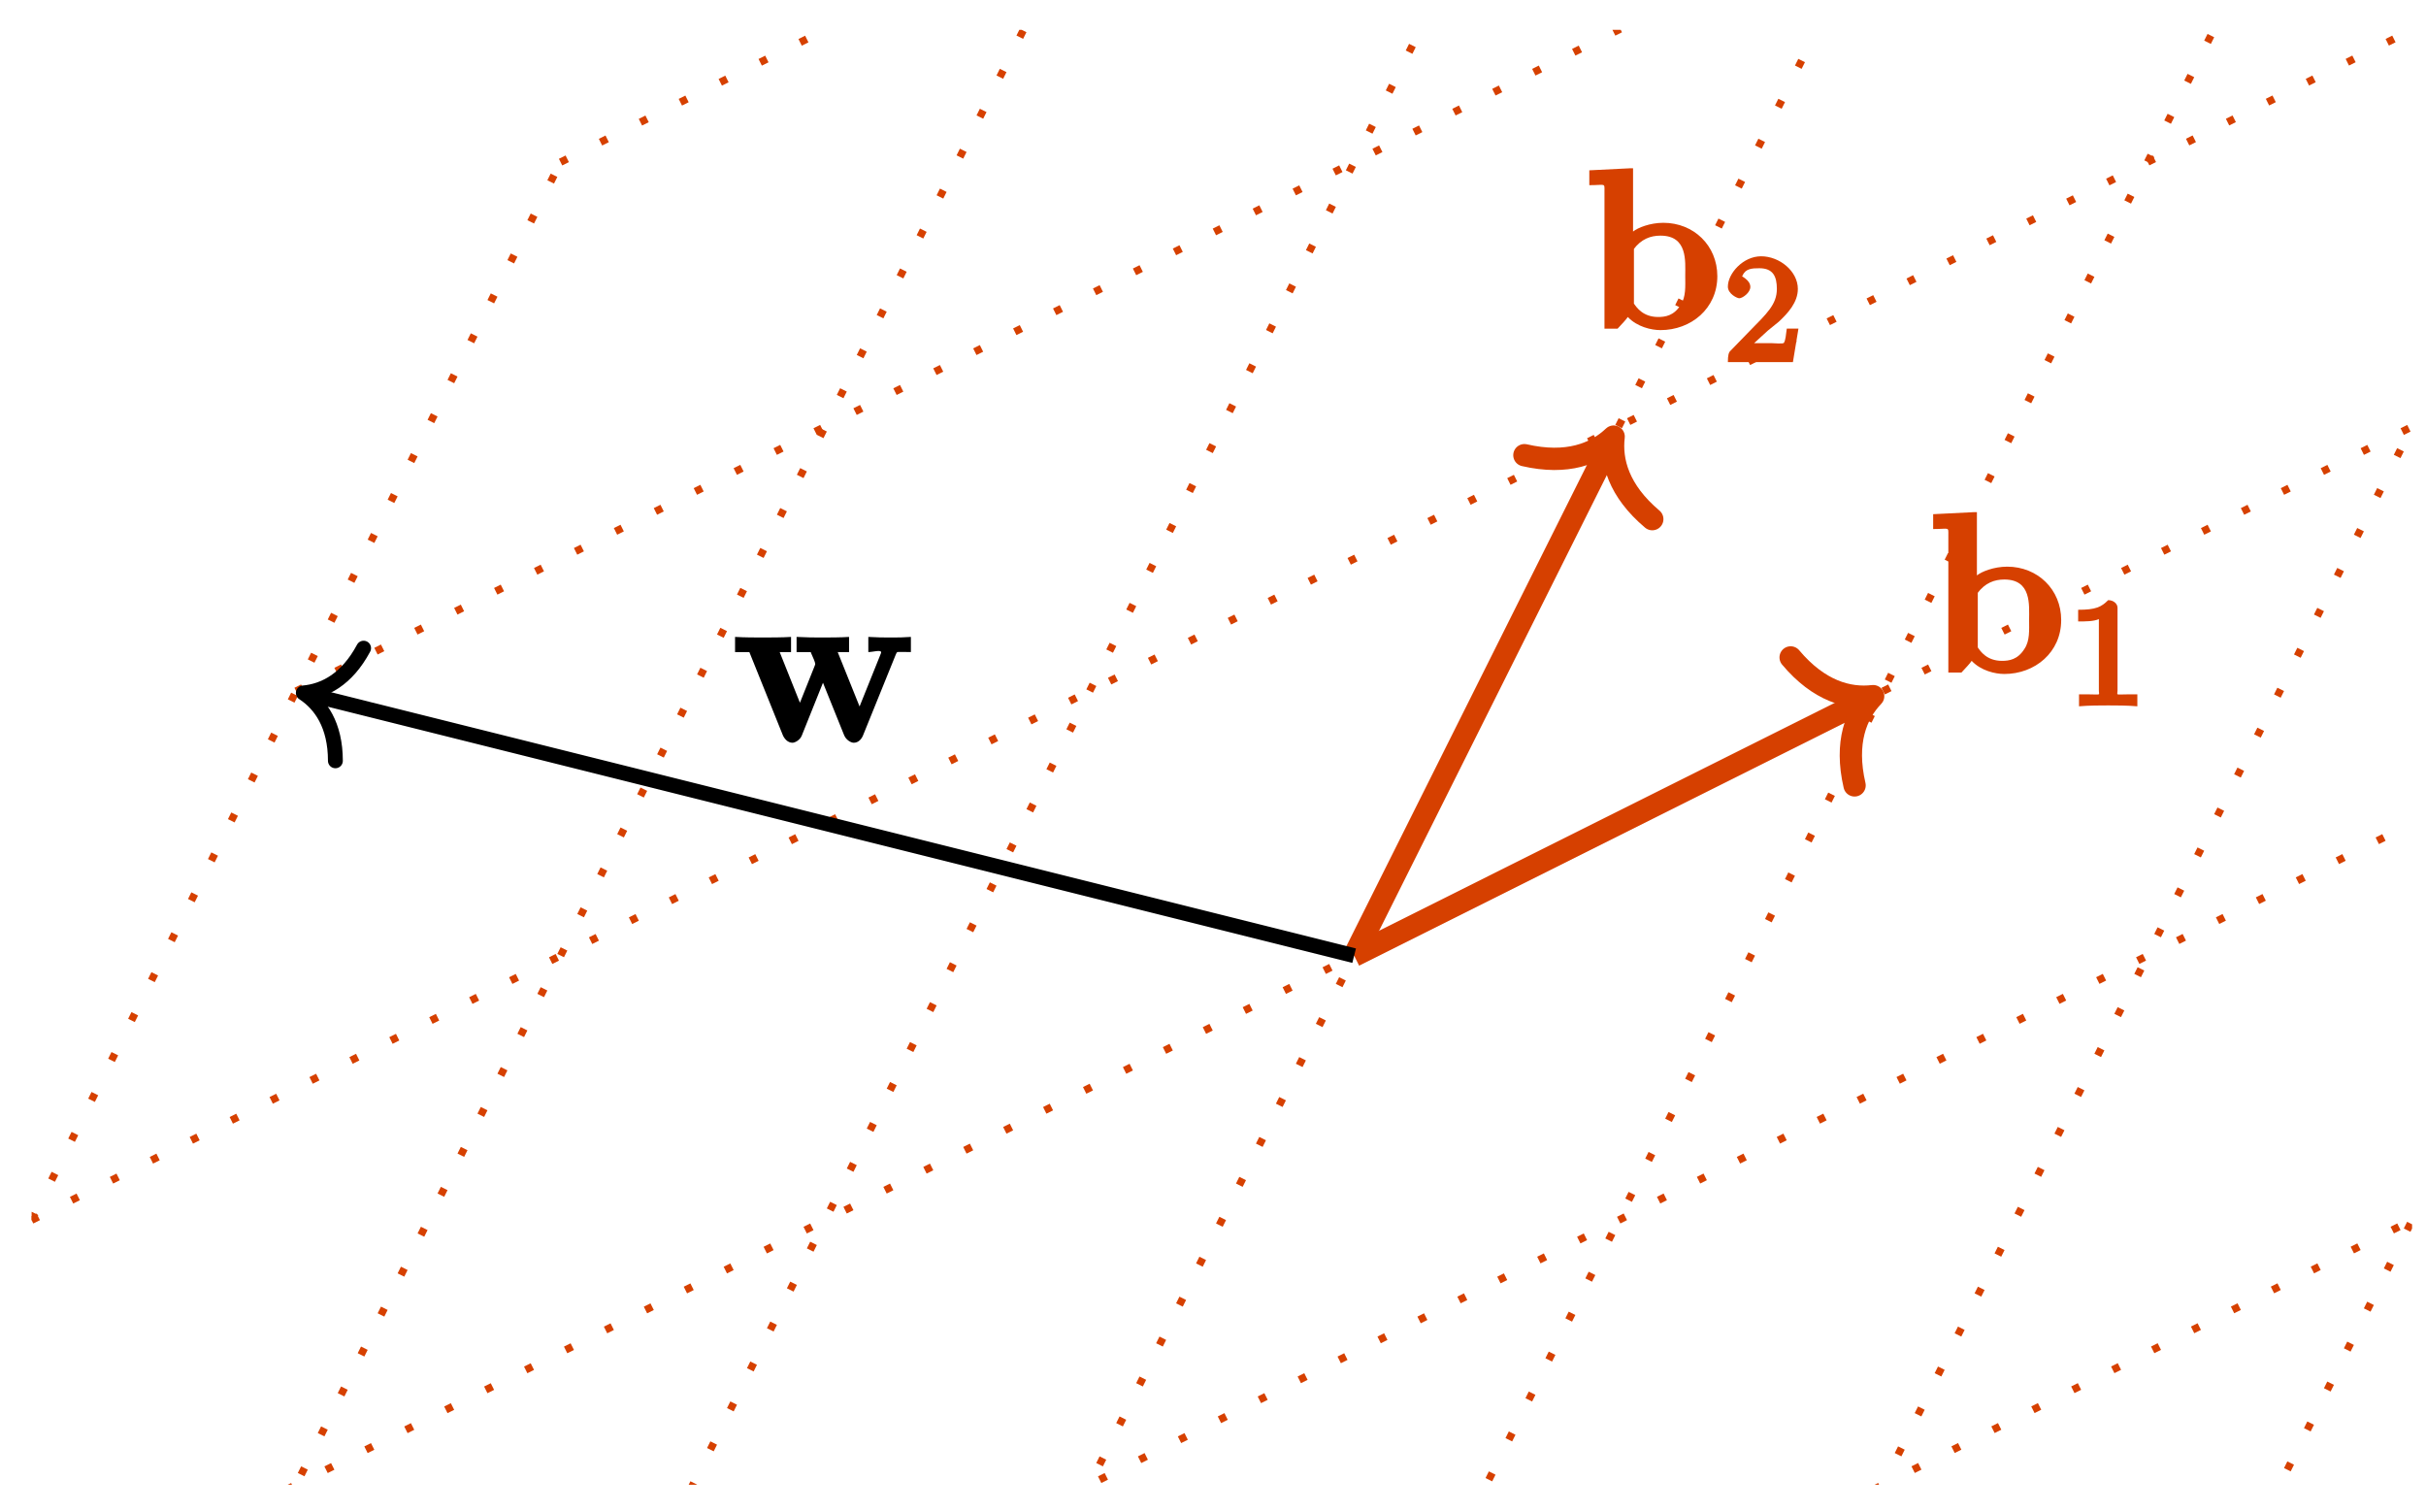
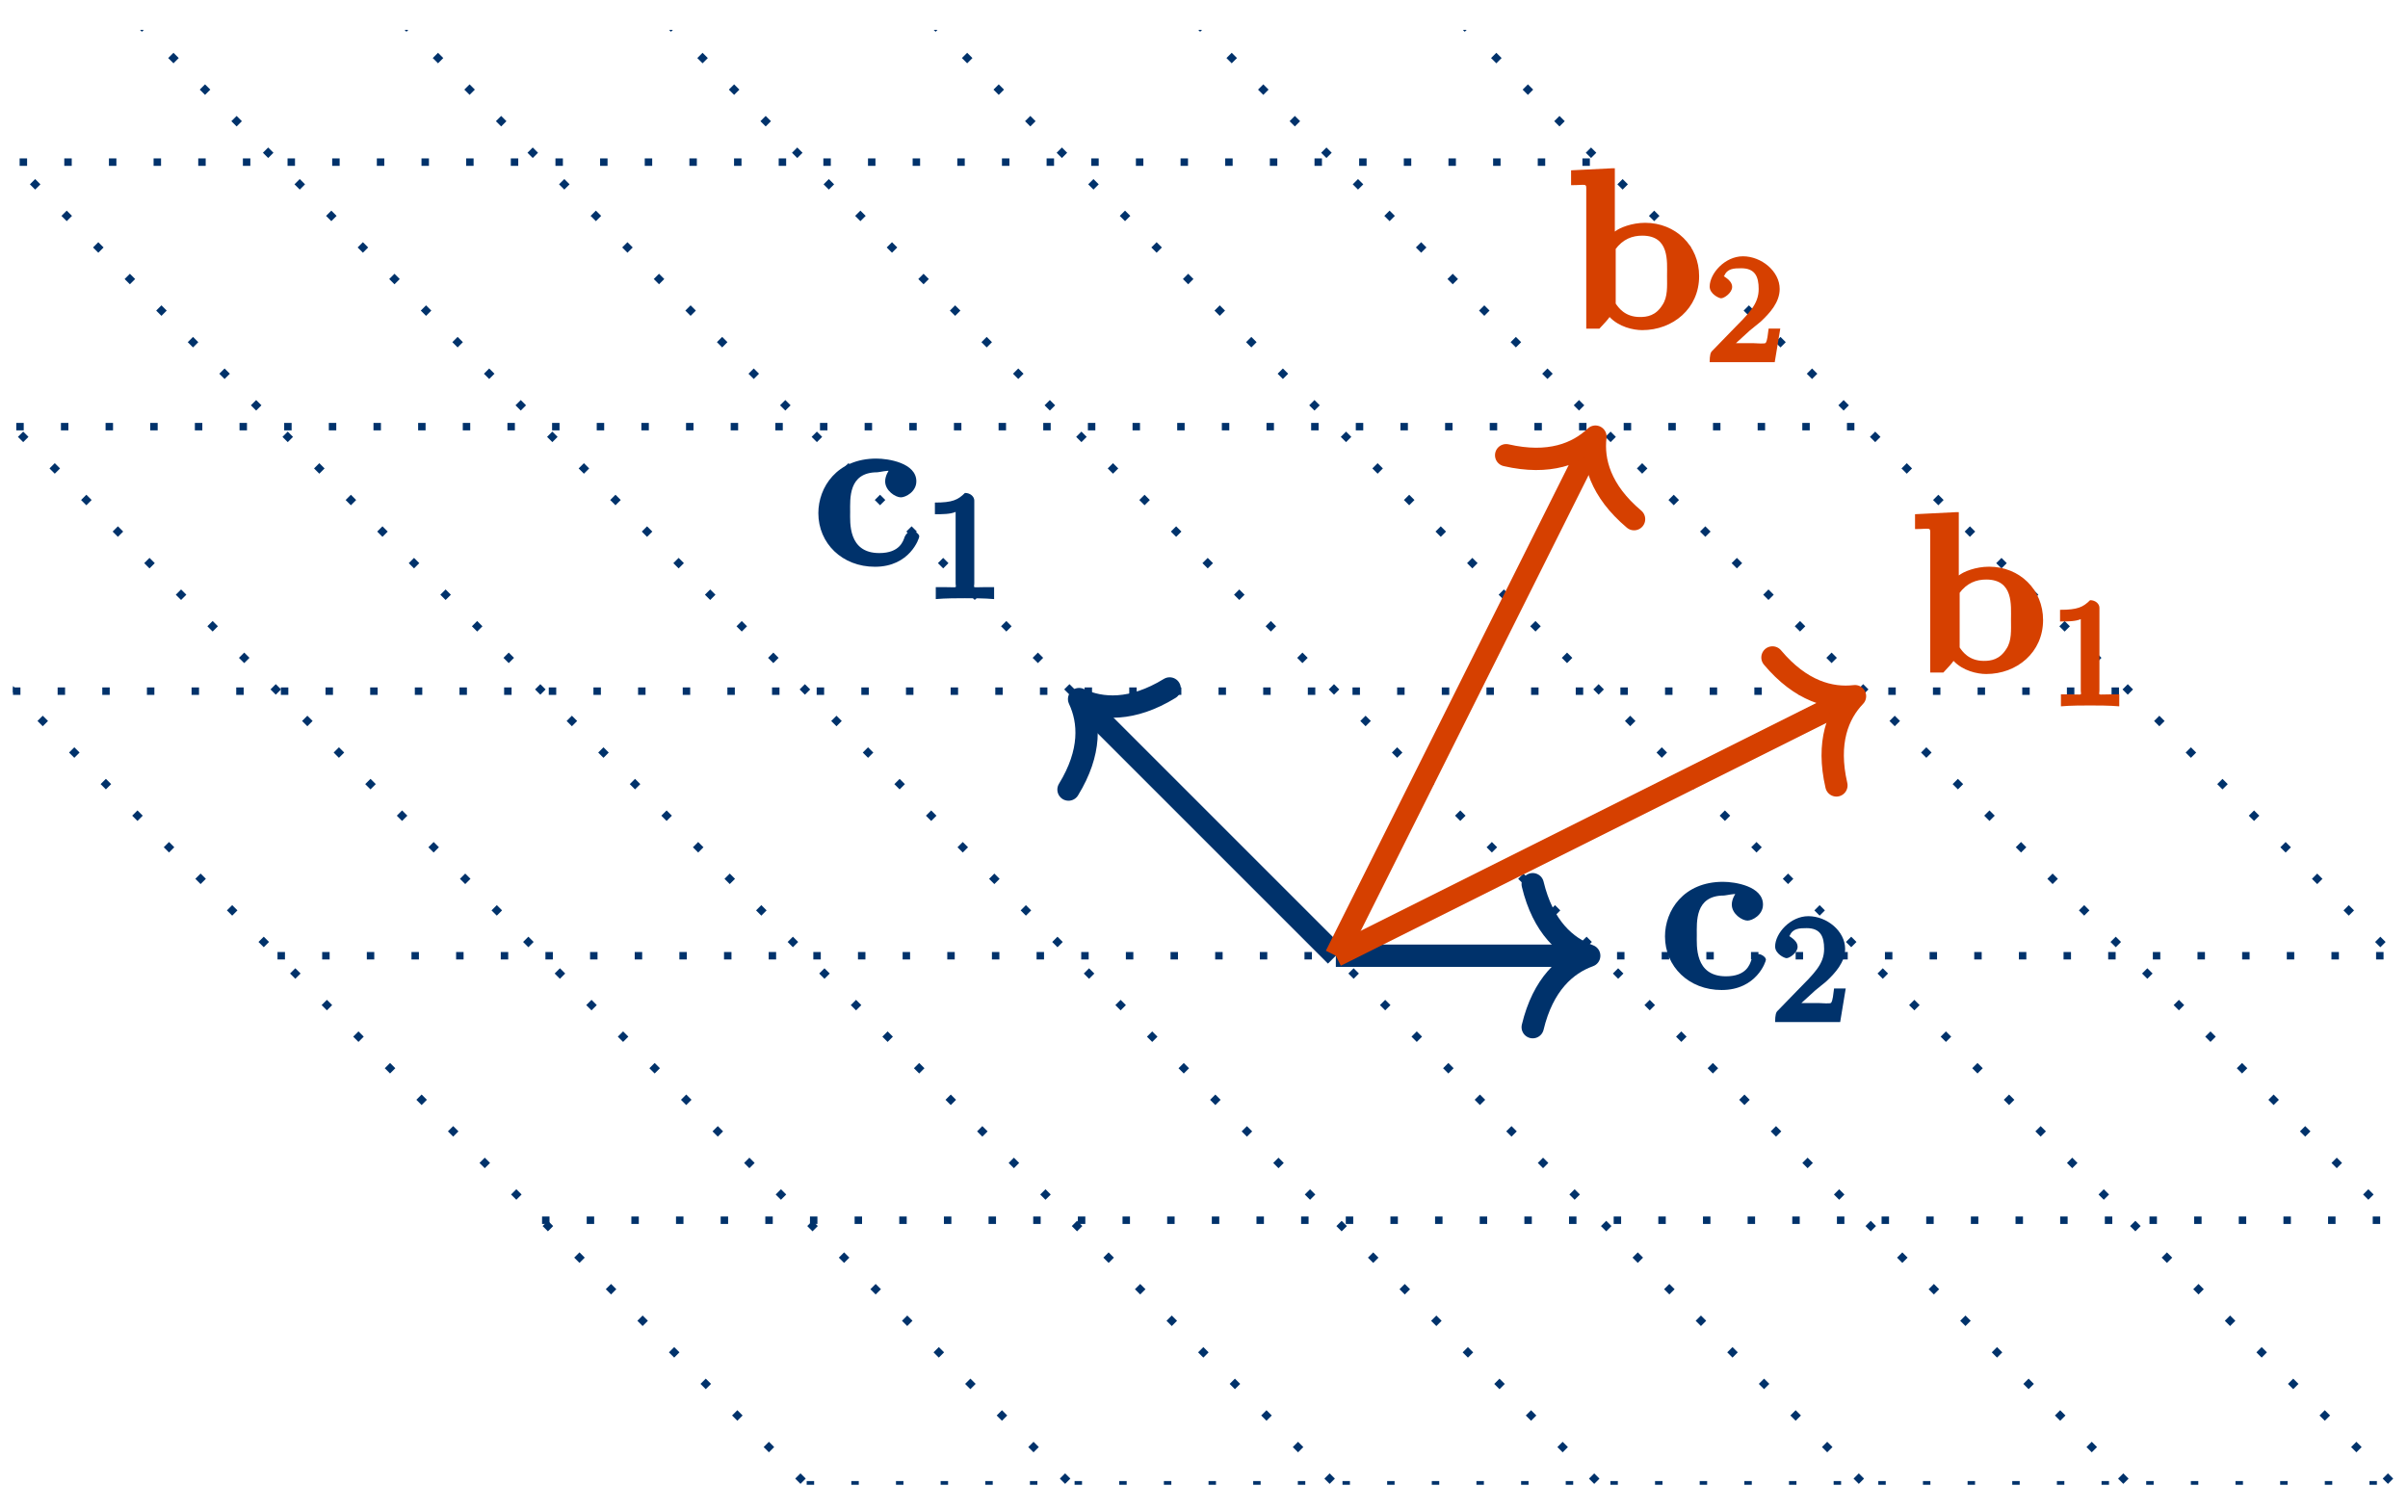
- <svg xmlns="http://www.w3.org/2000/svg" xmlns:xlink="http://www.w3.org/1999/xlink" width="130pt" height="81pt" viewBox="0 0 130 81" version="1.1">
+ <svg xmlns="http://www.w3.org/2000/svg" xmlns:xlink="http://www.w3.org/1999/xlink" width="129pt" height="81pt" viewBox="0 0 129 81" version="1.1">
  <defs>
    <g>
      <symbol overflow="visible" id="glyph0-0">
        <path style="stroke:none;" d="" />
      </symbol>
      <symbol overflow="visible" id="glyph0-1">
-         <path style="stroke:none;" d="M 2.484 -8.594 L 0.281 -8.484 L 0.281 -7.688 C 1.156 -7.688 1.094 -7.828 1.094 -7.359 L 1.094 0 L 1.797 0 C 2.047 -0.266 2.25 -0.484 2.344 -0.625 C 2.844 -0.094 3.609 0.078 4.094 0.078 C 5.734 0.078 7.141 -1.078 7.141 -2.812 C 7.141 -4.453 5.875 -5.672 4.25 -5.672 C 3.531 -5.672 2.875 -5.406 2.625 -5.203 L 2.625 -8.594 Z M 2.641 -4.234 C 3.062 -4.812 3.578 -4.984 4.094 -4.984 C 5.562 -4.984 5.422 -3.609 5.422 -2.828 C 5.422 -2.281 5.469 -1.703 5.172 -1.266 C 4.812 -0.688 4.344 -0.625 3.969 -0.625 C 3.156 -0.625 2.812 -1.141 2.672 -1.344 L 2.672 -4.297 Z M 2.641 -4.234 " />
+         <path style="stroke:none;" d="M 5.719 -1.547 C 5.719 -1.688 5.469 -1.844 5.344 -1.844 C 5.156 -1.844 5 -1.672 4.938 -1.531 C 4.859 -1.297 4.672 -0.656 3.578 -0.656 C 1.891 -0.656 2.016 -2.312 2.016 -2.859 C 2.016 -3.562 1.906 -4.984 3.469 -4.984 C 3.547 -4.984 4.109 -5.109 4.109 -5.047 C 4.109 -5.031 4.141 -5.125 4.109 -5.109 C 4.078 -5.078 3.891 -4.797 3.891 -4.5 C 3.891 -4 4.438 -3.641 4.734 -3.641 C 4.984 -3.641 5.562 -3.938 5.562 -4.5 C 5.562 -5.484 4.062 -5.719 3.422 -5.719 C 1.297 -5.719 0.312 -4.172 0.312 -2.797 C 0.312 -1.172 1.594 0.078 3.344 0.078 C 5.219 0.078 5.719 -1.453 5.719 -1.547 Z M 5.719 -1.547 " />
      </symbol>
      <symbol overflow="visible" id="glyph0-2">
-         <path style="stroke:none;" d="M 8.734 -4.656 C 8.828 -4.859 8.719 -4.797 9.547 -4.797 L 9.547 -5.609 C 9.078 -5.578 8.922 -5.578 8.484 -5.578 C 8 -5.578 7.844 -5.578 7.266 -5.609 L 7.266 -4.797 C 7.516 -4.797 7.953 -4.938 7.953 -4.781 C 7.953 -4.766 7.953 -4.75 7.906 -4.641 L 6.656 -1.531 L 6.938 -1.531 L 5.625 -4.797 L 6.234 -4.797 L 6.234 -5.609 C 5.828 -5.578 5.109 -5.578 4.797 -5.578 C 4.188 -5.578 4.156 -5.578 3.422 -5.609 L 3.422 -4.797 L 4.188 -4.797 C 4.156 -4.844 4.219 -4.688 4.359 -4.375 C 4.344 -4.406 4.422 -4.219 4.422 -4.156 C 4.422 -4.141 4.391 -4.047 4.375 -4.016 L 3.469 -1.75 L 3.734 -1.75 L 2.516 -4.797 L 3.125 -4.797 L 3.125 -5.609 C 2.719 -5.578 1.906 -5.578 1.594 -5.578 C 1.203 -5.578 0.641 -5.578 0.125 -5.609 L 0.125 -4.797 L 0.891 -4.797 L 2.672 -0.375 C 2.75 -0.172 2.938 0.062 3.203 0.062 C 3.328 0.062 3.609 -0.078 3.703 -0.328 L 4.969 -3.484 L 4.703 -3.484 L 5.969 -0.344 C 6.078 -0.078 6.344 0.062 6.484 0.062 C 6.75 0.062 6.922 -0.156 7 -0.375 Z M 8.734 -4.656 " />
+         <path style="stroke:none;" d="M 2.484 -8.594 L 0.281 -8.484 L 0.281 -7.688 C 1.156 -7.688 1.094 -7.828 1.094 -7.359 L 1.094 0 L 1.797 0 C 2.047 -0.266 2.25 -0.484 2.344 -0.625 C 2.844 -0.094 3.609 0.078 4.094 0.078 C 5.734 0.078 7.141 -1.078 7.141 -2.812 C 7.141 -4.453 5.875 -5.672 4.25 -5.672 C 3.531 -5.672 2.875 -5.406 2.625 -5.203 L 2.625 -8.594 Z M 2.641 -4.234 C 3.062 -4.812 3.578 -4.984 4.094 -4.984 C 5.562 -4.984 5.422 -3.609 5.422 -2.828 C 5.422 -2.281 5.469 -1.703 5.172 -1.266 C 4.812 -0.688 4.344 -0.625 3.969 -0.625 C 3.156 -0.625 2.812 -1.141 2.672 -1.344 L 2.672 -4.297 Z M 2.641 -4.234 " />
      </symbol>
      <symbol overflow="visible" id="glyph1-0">
        <path style="stroke:none;" d="" />
      </symbol>
      <symbol overflow="visible" id="glyph1-1">
-         <path style="stroke:none;" d="M 2.688 -5.266 C 2.688 -5.469 2.484 -5.672 2.188 -5.672 C 1.812 -5.297 1.516 -5.156 0.578 -5.156 L 0.578 -4.531 C 0.984 -4.531 1.406 -4.531 1.688 -4.656 L 1.688 -0.844 C 1.688 -0.547 1.844 -0.625 1.094 -0.625 L 0.625 -0.625 L 0.625 0.016 C 1.141 -0.031 1.828 -0.031 2.188 -0.031 C 2.547 -0.031 3.234 -0.031 3.75 0.016 L 3.75 -0.625 L 3.281 -0.625 C 2.531 -0.625 2.688 -0.547 2.688 -0.844 Z M 2.688 -5.266 " />
+         <path style="stroke:none;" d="M 2.375 -1.688 C 2.5 -1.797 2.844 -2.062 2.969 -2.172 C 3.453 -2.625 3.984 -3.203 3.984 -3.922 C 3.984 -4.875 3 -5.672 2.016 -5.672 C 1.047 -5.672 0.234 -4.75 0.234 -4.047 C 0.234 -3.656 0.734 -3.422 0.844 -3.422 C 1.016 -3.422 1.438 -3.719 1.438 -4.031 C 1.438 -4.438 0.859 -4.625 1.016 -4.625 C 1.172 -5.016 1.531 -5.031 1.922 -5.031 C 2.656 -5.031 2.859 -4.594 2.859 -3.922 C 2.859 -3.094 2.328 -2.609 1.391 -1.656 L 0.375 -0.609 C 0.281 -0.531 0.234 -0.375 0.234 0 L 3.719 0 L 4.016 -1.797 L 3.391 -1.797 C 3.344 -1.453 3.328 -1.172 3.234 -1.031 C 3.188 -0.969 2.719 -1.016 2.594 -1.016 L 1.172 -1.016 L 1.297 -0.703 Z M 2.375 -1.688 " />
      </symbol>
      <symbol overflow="visible" id="glyph1-2">
-         <path style="stroke:none;" d="M 2.375 -1.688 C 2.5 -1.797 2.844 -2.062 2.969 -2.172 C 3.453 -2.625 3.984 -3.203 3.984 -3.922 C 3.984 -4.875 3 -5.672 2.016 -5.672 C 1.047 -5.672 0.234 -4.75 0.234 -4.047 C 0.234 -3.656 0.734 -3.422 0.844 -3.422 C 1.016 -3.422 1.438 -3.719 1.438 -4.031 C 1.438 -4.438 0.859 -4.625 1.016 -4.625 C 1.172 -5.016 1.531 -5.031 1.922 -5.031 C 2.656 -5.031 2.859 -4.594 2.859 -3.922 C 2.859 -3.094 2.328 -2.609 1.391 -1.656 L 0.375 -0.609 C 0.281 -0.531 0.234 -0.375 0.234 0 L 3.719 0 L 4.016 -1.797 L 3.391 -1.797 C 3.344 -1.453 3.328 -1.172 3.234 -1.031 C 3.188 -0.969 2.719 -1.016 2.594 -1.016 L 1.172 -1.016 L 1.297 -0.703 Z M 2.375 -1.688 " />
+         <path style="stroke:none;" d="M 2.688 -5.266 C 2.688 -5.469 2.484 -5.672 2.188 -5.672 C 1.812 -5.297 1.516 -5.156 0.578 -5.156 L 0.578 -4.531 C 0.984 -4.531 1.406 -4.531 1.688 -4.656 L 1.688 -0.844 C 1.688 -0.547 1.844 -0.625 1.094 -0.625 L 0.625 -0.625 L 0.625 0.016 C 1.141 -0.031 1.828 -0.031 2.188 -0.031 C 2.547 -0.031 3.234 -0.031 3.75 0.016 L 3.75 -0.625 L 3.281 -0.625 C 2.531 -0.625 2.688 -0.547 2.688 -0.844 Z M 2.688 -5.266 " />
      </symbol>
    </g>
    <clipPath id="clip1">
-       <path d="M 1.695 59 L 129.254 59 L 129.254 79.555 L 1.695 79.555 Z M 1.695 59 " />
+       <path d="M 0.695 1.598 L 64 1.598 L 64 79.555 L 0.695 79.555 Z M 0.695 1.598 " />
    </clipPath>
    <clipPath id="clip2">
-       <path d="M 1.695 31 L 129.254 31 L 129.254 79.555 L 1.695 79.555 Z M 1.695 31 " />
+       <path d="M 0.695 1.598 L 78 1.598 L 78 79.555 L 0.695 79.555 Z M 0.695 1.598 " />
    </clipPath>
    <clipPath id="clip3">
-       <path d="M 1.695 3 L 129.254 3 L 129.254 79.555 L 1.695 79.555 Z M 1.695 3 " />
+       <path d="M 0.695 1.598 L 92 1.598 L 92 79.555 L 0.695 79.555 Z M 0.695 1.598 " />
    </clipPath>
    <clipPath id="clip4">
-       <path d="M 1.695 1.598 L 129.254 1.598 L 129.254 72 L 1.695 72 Z M 1.695 1.598 " />
+       <path d="M 0.695 1.598 L 106 1.598 L 106 79.555 L 0.695 79.555 Z M 0.695 1.598 " />
    </clipPath>
    <clipPath id="clip5">
-       <path d="M 10 1.598 L 129.254 1.598 L 129.254 43 L 10 43 Z M 10 1.598 " />
+       <path d="M 9 1.598 L 120 1.598 L 120 79.555 L 9 79.555 Z M 9 1.598 " />
    </clipPath>
    <clipPath id="clip6">
-       <path d="M 24 1.598 L 129.254 1.598 L 129.254 15 L 24 15 Z M 24 1.598 " />
+       <path d="M 23 1.598 L 128.254 1.598 L 128.254 79.555 L 23 79.555 Z M 23 1.598 " />
    </clipPath>
    <clipPath id="clip7">
-       <path d="M 1.695 3 L 36 3 L 36 79.555 L 1.695 79.555 Z M 1.695 3 " />
+       <path d="M 37 1.598 L 128.254 1.598 L 128.254 79.555 L 37 79.555 Z M 37 1.598 " />
    </clipPath>
    <clipPath id="clip8">
-       <path d="M 1.695 1.598 L 65 1.598 L 65 79.555 L 1.695 79.555 Z M 1.695 1.598 " />
+       <path d="M 51 1.598 L 128.254 1.598 L 128.254 79.555 L 51 79.555 Z M 51 1.598 " />
    </clipPath>
    <clipPath id="clip9">
-       <path d="M 1.695 1.598 L 93 1.598 L 93 79.555 L 1.695 79.555 Z M 1.695 1.598 " />
+       <path d="M 65 1.598 L 128.254 1.598 L 128.254 79.555 L 65 79.555 Z M 65 1.598 " />
    </clipPath>
    <clipPath id="clip10">
-       <path d="M 24 1.598 L 121 1.598 L 121 79.555 L 24 79.555 Z M 24 1.598 " />
+       <path d="M 0.695 8 L 86 8 L 86 9 L 0.695 9 Z M 0.695 8 " />
    </clipPath>
    <clipPath id="clip11">
-       <path d="M 52 1.598 L 129.254 1.598 L 129.254 79.555 L 52 79.555 Z M 52 1.598 " />
+       <path d="M 0.695 22 L 101 22 L 101 24 L 0.695 24 Z M 0.695 22 " />
    </clipPath>
    <clipPath id="clip12">
-       <path d="M 81 1.598 L 129.254 1.598 L 129.254 79.555 L 81 79.555 Z M 81 1.598 " />
+       <path d="M 0.695 36 L 115 36 L 115 38 L 0.695 38 Z M 0.695 36 " />
    </clipPath>
    <clipPath id="clip13">
-       <path d="M 109 1.598 L 129.254 1.598 L 129.254 79.555 L 109 79.555 Z M 109 1.598 " />
+       <path d="M 14 51 L 128.254 51 L 128.254 52 L 14 52 Z M 14 51 " />
+     </clipPath>
+     <clipPath id="clip14">
+       <path d="M 28 65 L 128.254 65 L 128.254 66 L 28 66 Z M 28 65 " />
+     </clipPath>
+     <clipPath id="clip15">
+       <path d="M 43 79 L 128.254 79 L 128.254 79.555 L 43 79.555 Z M 43 79 " />
    </clipPath>
  </defs>
  <g id="surface1">
    <g clip-path="url(#clip1)" clip-rule="nonzero">
-       <path style="fill:none;stroke-width:0.399;stroke-linecap:butt;stroke-linejoin:miter;stroke:rgb(83.899%,25.099%,0%);stroke-opacity:1;stroke-dasharray:0.399,1.993;stroke-miterlimit:10;" d="M -113.389 -99.212 L 56.693 -14.173 " transform="matrix(1,0,0,-1,72.561,51.206)" />
+       <path style="fill:none;stroke-width:0.399;stroke-linecap:butt;stroke-linejoin:miter;stroke:rgb(0%,19.6%,42%);stroke-opacity:1;stroke-dasharray:0.399,1.993;stroke-miterlimit:10;" d="M -113.389 56.694 L -14.174 -42.521 " transform="matrix(1,0,0,-1,71.561,51.206)" />
    </g>
    <g clip-path="url(#clip2)" clip-rule="nonzero">
-       <path style="fill:none;stroke-width:0.399;stroke-linecap:butt;stroke-linejoin:miter;stroke:rgb(83.899%,25.099%,0%);stroke-opacity:1;stroke-dasharray:0.399,1.993;stroke-miterlimit:10;" d="M -99.213 -70.868 L 70.869 14.175 " transform="matrix(1,0,0,-1,72.561,51.206)" />
+       <path style="fill:none;stroke-width:0.399;stroke-linecap:butt;stroke-linejoin:miter;stroke:rgb(0%,19.6%,42%);stroke-opacity:1;stroke-dasharray:0.399,1.993;stroke-miterlimit:10;" d="M -99.213 56.694 L 0.002 -42.521 " transform="matrix(1,0,0,-1,71.561,51.206)" />
    </g>
    <g clip-path="url(#clip3)" clip-rule="nonzero">
-       <path style="fill:none;stroke-width:0.399;stroke-linecap:butt;stroke-linejoin:miter;stroke:rgb(83.899%,25.099%,0%);stroke-opacity:1;stroke-dasharray:0.399,1.993;stroke-miterlimit:10;" d="M -85.041 -42.521 L 85.041 42.519 " transform="matrix(1,0,0,-1,72.561,51.206)" />
+       <path style="fill:none;stroke-width:0.399;stroke-linecap:butt;stroke-linejoin:miter;stroke:rgb(0%,19.6%,42%);stroke-opacity:1;stroke-dasharray:0.399,1.993;stroke-miterlimit:10;" d="M -85.041 56.694 L 14.173 -42.521 " transform="matrix(1,0,0,-1,71.561,51.206)" />
    </g>
    <g clip-path="url(#clip4)" clip-rule="nonzero">
-       <path style="fill:none;stroke-width:0.399;stroke-linecap:butt;stroke-linejoin:miter;stroke:rgb(83.899%,25.099%,0%);stroke-opacity:1;stroke-dasharray:0.399,1.993;stroke-miterlimit:10;" d="M -70.866 -14.173 L 99.212 70.866 " transform="matrix(1,0,0,-1,72.561,51.206)" />
+       <path style="fill:none;stroke-width:0.399;stroke-linecap:butt;stroke-linejoin:miter;stroke:rgb(0%,19.6%,42%);stroke-opacity:1;stroke-dasharray:0.399,1.993;stroke-miterlimit:10;" d="M -70.866 56.694 L 28.345 -42.521 " transform="matrix(1,0,0,-1,71.561,51.206)" />
    </g>
    <g clip-path="url(#clip5)" clip-rule="nonzero">
-       <path style="fill:none;stroke-width:0.399;stroke-linecap:butt;stroke-linejoin:miter;stroke:rgb(83.899%,25.099%,0%);stroke-opacity:1;stroke-dasharray:0.399,1.993;stroke-miterlimit:10;" d="M -56.694 14.175 L 113.388 99.214 " transform="matrix(1,0,0,-1,72.561,51.206)" />
+       <path style="fill:none;stroke-width:0.399;stroke-linecap:butt;stroke-linejoin:miter;stroke:rgb(0%,19.6%,42%);stroke-opacity:1;stroke-dasharray:0.399,1.993;stroke-miterlimit:10;" d="M -56.694 56.694 L 42.521 -42.521 " transform="matrix(1,0,0,-1,71.561,51.206)" />
    </g>
    <g clip-path="url(#clip6)" clip-rule="nonzero">
-       <path style="fill:none;stroke-width:0.399;stroke-linecap:butt;stroke-linejoin:miter;stroke:rgb(83.899%,25.099%,0%);stroke-opacity:1;stroke-dasharray:0.399,1.993;stroke-miterlimit:10;" d="M -42.522 42.519 L 127.56 127.561 " transform="matrix(1,0,0,-1,72.561,51.206)" />
+       <path style="fill:none;stroke-width:0.399;stroke-linecap:butt;stroke-linejoin:miter;stroke:rgb(0%,19.6%,42%);stroke-opacity:1;stroke-dasharray:0.399,1.993;stroke-miterlimit:10;" d="M -42.522 56.694 L 56.693 -42.521 " transform="matrix(1,0,0,-1,71.561,51.206)" />
    </g>
    <g clip-path="url(#clip7)" clip-rule="nonzero">
-       <path style="fill:none;stroke-width:0.399;stroke-linecap:butt;stroke-linejoin:miter;stroke:rgb(83.899%,25.099%,0%);stroke-opacity:1;stroke-dasharray:0.399,1.993;stroke-miterlimit:10;" d="M -127.561 -127.56 L -42.522 42.519 " transform="matrix(1,0,0,-1,72.561,51.206)" />
+       <path style="fill:none;stroke-width:0.399;stroke-linecap:butt;stroke-linejoin:miter;stroke:rgb(0%,19.6%,42%);stroke-opacity:1;stroke-dasharray:0.399,1.993;stroke-miterlimit:10;" d="M -28.346 56.694 L 70.869 -42.521 " transform="matrix(1,0,0,-1,71.561,51.206)" />
    </g>
    <g clip-path="url(#clip8)" clip-rule="nonzero">
-       <path style="fill:none;stroke-width:0.399;stroke-linecap:butt;stroke-linejoin:miter;stroke:rgb(83.899%,25.099%,0%);stroke-opacity:1;stroke-dasharray:0.399,1.993;stroke-miterlimit:10;" d="M -99.213 -113.388 L -14.174 56.694 " transform="matrix(1,0,0,-1,72.561,51.206)" />
+       <path style="fill:none;stroke-width:0.399;stroke-linecap:butt;stroke-linejoin:miter;stroke:rgb(0%,19.6%,42%);stroke-opacity:1;stroke-dasharray:0.399,1.993;stroke-miterlimit:10;" d="M -14.174 56.694 L 85.041 -42.521 " transform="matrix(1,0,0,-1,71.561,51.206)" />
    </g>
    <g clip-path="url(#clip9)" clip-rule="nonzero">
-       <path style="fill:none;stroke-width:0.399;stroke-linecap:butt;stroke-linejoin:miter;stroke:rgb(83.899%,25.099%,0%);stroke-opacity:1;stroke-dasharray:0.399,1.993;stroke-miterlimit:10;" d="M -70.866 -99.212 L 14.173 70.866 " transform="matrix(1,0,0,-1,72.561,51.206)" />
+       <path style="fill:none;stroke-width:0.399;stroke-linecap:butt;stroke-linejoin:miter;stroke:rgb(0%,19.6%,42%);stroke-opacity:1;stroke-dasharray:0.399,1.993;stroke-miterlimit:10;" d="M 0.002 56.694 L 99.212 -42.521 " transform="matrix(1,0,0,-1,71.561,51.206)" />
    </g>
    <g clip-path="url(#clip10)" clip-rule="nonzero">
-       <path style="fill:none;stroke-width:0.399;stroke-linecap:butt;stroke-linejoin:miter;stroke:rgb(83.899%,25.099%,0%);stroke-opacity:1;stroke-dasharray:0.399,1.993;stroke-miterlimit:10;" d="M -42.522 -85.04 L 42.521 85.042 " transform="matrix(1,0,0,-1,72.561,51.206)" />
+       <path style="fill:none;stroke-width:0.399;stroke-linecap:butt;stroke-linejoin:miter;stroke:rgb(0%,19.6%,42%);stroke-opacity:1;stroke-dasharray:0.399,1.993;stroke-miterlimit:10;" d="M -99.213 42.519 L 14.173 42.519 " transform="matrix(1,0,0,-1,71.561,51.206)" />
    </g>
    <g clip-path="url(#clip11)" clip-rule="nonzero">
-       <path style="fill:none;stroke-width:0.399;stroke-linecap:butt;stroke-linejoin:miter;stroke:rgb(83.899%,25.099%,0%);stroke-opacity:1;stroke-dasharray:0.399,1.993;stroke-miterlimit:10;" d="M -14.174 -70.868 L 70.869 99.214 " transform="matrix(1,0,0,-1,72.561,51.206)" />
+       <path style="fill:none;stroke-width:0.399;stroke-linecap:butt;stroke-linejoin:miter;stroke:rgb(0%,19.6%,42%);stroke-opacity:1;stroke-dasharray:0.399,1.993;stroke-miterlimit:10;" d="M -85.041 28.347 L 28.345 28.347 " transform="matrix(1,0,0,-1,71.561,51.206)" />
    </g>
    <g clip-path="url(#clip12)" clip-rule="nonzero">
-       <path style="fill:none;stroke-width:0.399;stroke-linecap:butt;stroke-linejoin:miter;stroke:rgb(83.899%,25.099%,0%);stroke-opacity:1;stroke-dasharray:0.399,1.993;stroke-miterlimit:10;" d="M 14.173 -56.692 L 99.212 113.386 " transform="matrix(1,0,0,-1,72.561,51.206)" />
+       <path style="fill:none;stroke-width:0.399;stroke-linecap:butt;stroke-linejoin:miter;stroke:rgb(0%,19.6%,42%);stroke-opacity:1;stroke-dasharray:0.399,1.993;stroke-miterlimit:10;" d="M -70.866 14.175 L 42.521 14.175 " transform="matrix(1,0,0,-1,71.561,51.206)" />
    </g>
    <g clip-path="url(#clip13)" clip-rule="nonzero">
-       <path style="fill:none;stroke-width:0.399;stroke-linecap:butt;stroke-linejoin:miter;stroke:rgb(83.899%,25.099%,0%);stroke-opacity:1;stroke-dasharray:0.399,1.993;stroke-miterlimit:10;" d="M 42.521 -42.521 L 127.56 127.561 " transform="matrix(1,0,0,-1,72.561,51.206)" />
+       <path style="fill:none;stroke-width:0.399;stroke-linecap:butt;stroke-linejoin:miter;stroke:rgb(0%,19.6%,42%);stroke-opacity:1;stroke-dasharray:0.399,1.993;stroke-miterlimit:10;" d="M -56.694 -0.001 L 56.693 -0.001 " transform="matrix(1,0,0,-1,71.561,51.206)" />
    </g>
-     <path style="fill:none;stroke-width:1.196;stroke-linecap:butt;stroke-linejoin:miter;stroke:rgb(83.899%,25.099%,0%);stroke-opacity:1;stroke-miterlimit:10;" d="M 0.002 -0.001 L 27.279 13.64 " transform="matrix(1,0,0,-1,72.561,51.206)" />
-     <path style="fill:none;stroke-width:1.196;stroke-linecap:round;stroke-linejoin:round;stroke:rgb(83.899%,25.099%,0%);stroke-opacity:1;stroke-miterlimit:10;" d="M -3.026 3.831 C -2.476 1.534 -1.243 0.446 0.001 -0.002 C -1.243 -0.445 -2.476 -1.532 -3.028 -3.833 " transform="matrix(0.89438,-0.44717,-0.44717,-0.89438,100.3732,37.2999)" />
+     <g clip-path="url(#clip14)" clip-rule="nonzero">
+       <path style="fill:none;stroke-width:0.399;stroke-linecap:butt;stroke-linejoin:miter;stroke:rgb(0%,19.6%,42%);stroke-opacity:1;stroke-dasharray:0.399,1.993;stroke-miterlimit:10;" d="M -42.522 -14.173 L 70.869 -14.173 " transform="matrix(1,0,0,-1,71.561,51.206)" />
+     </g>
+     <g clip-path="url(#clip15)" clip-rule="nonzero">
+       <path style="fill:none;stroke-width:0.399;stroke-linecap:butt;stroke-linejoin:miter;stroke:rgb(0%,19.6%,42%);stroke-opacity:1;stroke-dasharray:0.399,1.993;stroke-miterlimit:10;" d="M -28.346 -28.349 L 85.041 -28.349 " transform="matrix(1,0,0,-1,71.561,51.206)" />
+     </g>
+     <path style="fill:none;stroke-width:1.196;stroke-linecap:butt;stroke-linejoin:miter;stroke:rgb(0%,19.6%,42%);stroke-opacity:1;stroke-miterlimit:10;" d="M 0.002 -0.001 L 12.978 -0.001 " transform="matrix(1,0,0,-1,71.561,51.206)" />
+     <path style="fill:none;stroke-width:1.196;stroke-linecap:round;stroke-linejoin:round;stroke:rgb(0%,19.6%,42%);stroke-opacity:1;stroke-miterlimit:10;" d="M -3.027 3.831 C -2.476 1.534 -1.242 0.448 0 -0.001 C -1.242 -0.446 -2.476 -1.532 -3.027 -3.829 " transform="matrix(1,0,0,-1,85.13664,51.206)" />
+     <g style="fill:rgb(0%,19.6%,42%);fill-opacity:1;">
+       <use xlink:href="#glyph0-1" x="88.884" y="52.966" />
+     </g>
+     <g style="fill:rgb(0%,19.6%,42%);fill-opacity:1;">
+       <use xlink:href="#glyph1-1" x="94.862" y="54.76" />
+     </g>
+     <path style="fill:none;stroke-width:1.196;stroke-linecap:butt;stroke-linejoin:miter;stroke:rgb(0%,19.6%,42%);stroke-opacity:1;stroke-miterlimit:10;" d="M 0.002 -0.001 L -13.327 13.327 " transform="matrix(1,0,0,-1,71.561,51.206)" />
+     <path style="fill:none;stroke-width:1.196;stroke-linecap:round;stroke-linejoin:round;stroke:rgb(0%,19.6%,42%);stroke-opacity:1;stroke-miterlimit:10;" d="M -3.027 3.831 C -2.475 1.533 -1.24 0.447 -0 0.002 C -1.243 -0.445 -2.475 -1.533 -3.027 -3.831 " transform="matrix(-0.7071,-0.7071,-0.7071,0.7071,57.81028,37.45528)" />
+     <g style="fill:rgb(0%,19.6%,42%);fill-opacity:1;">
+       <use xlink:href="#glyph0-1" x="43.528" y="30.289" />
+     </g>
+     <g style="fill:rgb(0%,19.6%,42%);fill-opacity:1;">
+       <use xlink:href="#glyph1-2" x="49.506" y="32.083" />
+     </g>
+     <path style="fill:none;stroke-width:1.196;stroke-linecap:butt;stroke-linejoin:miter;stroke:rgb(83.899%,25.099%,0%);stroke-opacity:1;stroke-miterlimit:10;" d="M 0.002 -0.001 L 27.279 13.64 " transform="matrix(1,0,0,-1,71.561,51.206)" />
+     <path style="fill:none;stroke-width:1.196;stroke-linecap:round;stroke-linejoin:round;stroke:rgb(83.899%,25.099%,0%);stroke-opacity:1;stroke-miterlimit:10;" d="M -3.026 3.831 C -2.476 1.534 -1.243 0.446 0.001 -0.002 C -1.243 -0.445 -2.476 -1.532 -3.028 -3.833 " transform="matrix(0.89438,-0.44717,-0.44717,-0.89438,99.3732,37.2999)" />
    <g style="fill:rgb(83.899%,25.099%,0%);fill-opacity:1;">
-       <use xlink:href="#glyph0-1" x="103.31" y="36.035" />
+       <use xlink:href="#glyph0-2" x="102.31" y="36.035" />
    </g>
    <g style="fill:rgb(83.899%,25.099%,0%);fill-opacity:1;">
-       <use xlink:href="#glyph1-1" x="110.782" y="37.829" />
+       <use xlink:href="#glyph1-2" x="109.782" y="37.829" />
    </g>
-     <path style="fill:none;stroke-width:1.196;stroke-linecap:butt;stroke-linejoin:miter;stroke:rgb(83.899%,25.099%,0%);stroke-opacity:1;stroke-miterlimit:10;" d="M 0.002 -0.001 L 13.638 27.276 " transform="matrix(1,0,0,-1,72.561,51.206)" />
-     <path style="fill:none;stroke-width:1.196;stroke-linecap:round;stroke-linejoin:round;stroke:rgb(83.899%,25.099%,0%);stroke-opacity:1;stroke-miterlimit:10;" d="M -3.029 3.83 C -2.475 1.534 -1.242 0.447 0 -0.002 C -1.24 -0.447 -2.475 -1.532 -3.029 -3.831 " transform="matrix(0.44717,-0.89438,-0.89438,-0.44717,86.4671,23.3938)" />
+     <path style="fill:none;stroke-width:1.196;stroke-linecap:butt;stroke-linejoin:miter;stroke:rgb(83.899%,25.099%,0%);stroke-opacity:1;stroke-miterlimit:10;" d="M 0.002 -0.001 L 13.638 27.276 " transform="matrix(1,0,0,-1,71.561,51.206)" />
+     <path style="fill:none;stroke-width:1.196;stroke-linecap:round;stroke-linejoin:round;stroke:rgb(83.899%,25.099%,0%);stroke-opacity:1;stroke-miterlimit:10;" d="M -3.029 3.83 C -2.475 1.534 -1.242 0.447 0 -0.002 C -1.24 -0.447 -2.475 -1.532 -3.029 -3.831 " transform="matrix(0.44717,-0.89438,-0.89438,-0.44717,85.4671,23.3938)" />
    <g style="fill:rgb(83.899%,25.099%,0%);fill-opacity:1;">
-       <use xlink:href="#glyph0-1" x="84.884" y="17.61" />
+       <use xlink:href="#glyph0-2" x="83.884" y="17.61" />
    </g>
    <g style="fill:rgb(83.899%,25.099%,0%);fill-opacity:1;">
-       <use xlink:href="#glyph1-2" x="92.356" y="19.404" />
-     </g>
-     <path style="fill:none;stroke-width:0.797;stroke-linecap:butt;stroke-linejoin:miter;stroke:rgb(0%,0%,0%);stroke-opacity:1;stroke-miterlimit:10;" d="M 0.002 -0.001 L -55.92 13.979 " transform="matrix(1,0,0,-1,72.561,51.206)" />
-     <path style="fill:none;stroke-width:0.797;stroke-linecap:round;stroke-linejoin:round;stroke:rgb(0%,0%,0%);stroke-opacity:1;stroke-miterlimit:10;" d="M -2.549 3.111 C -2.083 1.247 -1.045 0.363 0 -0 C -1.045 -0.362 -2.084 -1.246 -2.552 -3.111 " transform="matrix(-0.97014,-0.24251,-0.24251,0.97014,16.254,37.12925)" />
-     <g style="fill:rgb(0%,0%,0%);fill-opacity:1;">
-       <use xlink:href="#glyph0-2" x="39.264" y="39.736" />
+       <use xlink:href="#glyph1-1" x="91.356" y="19.404" />
    </g>
  </g>
</svg>
